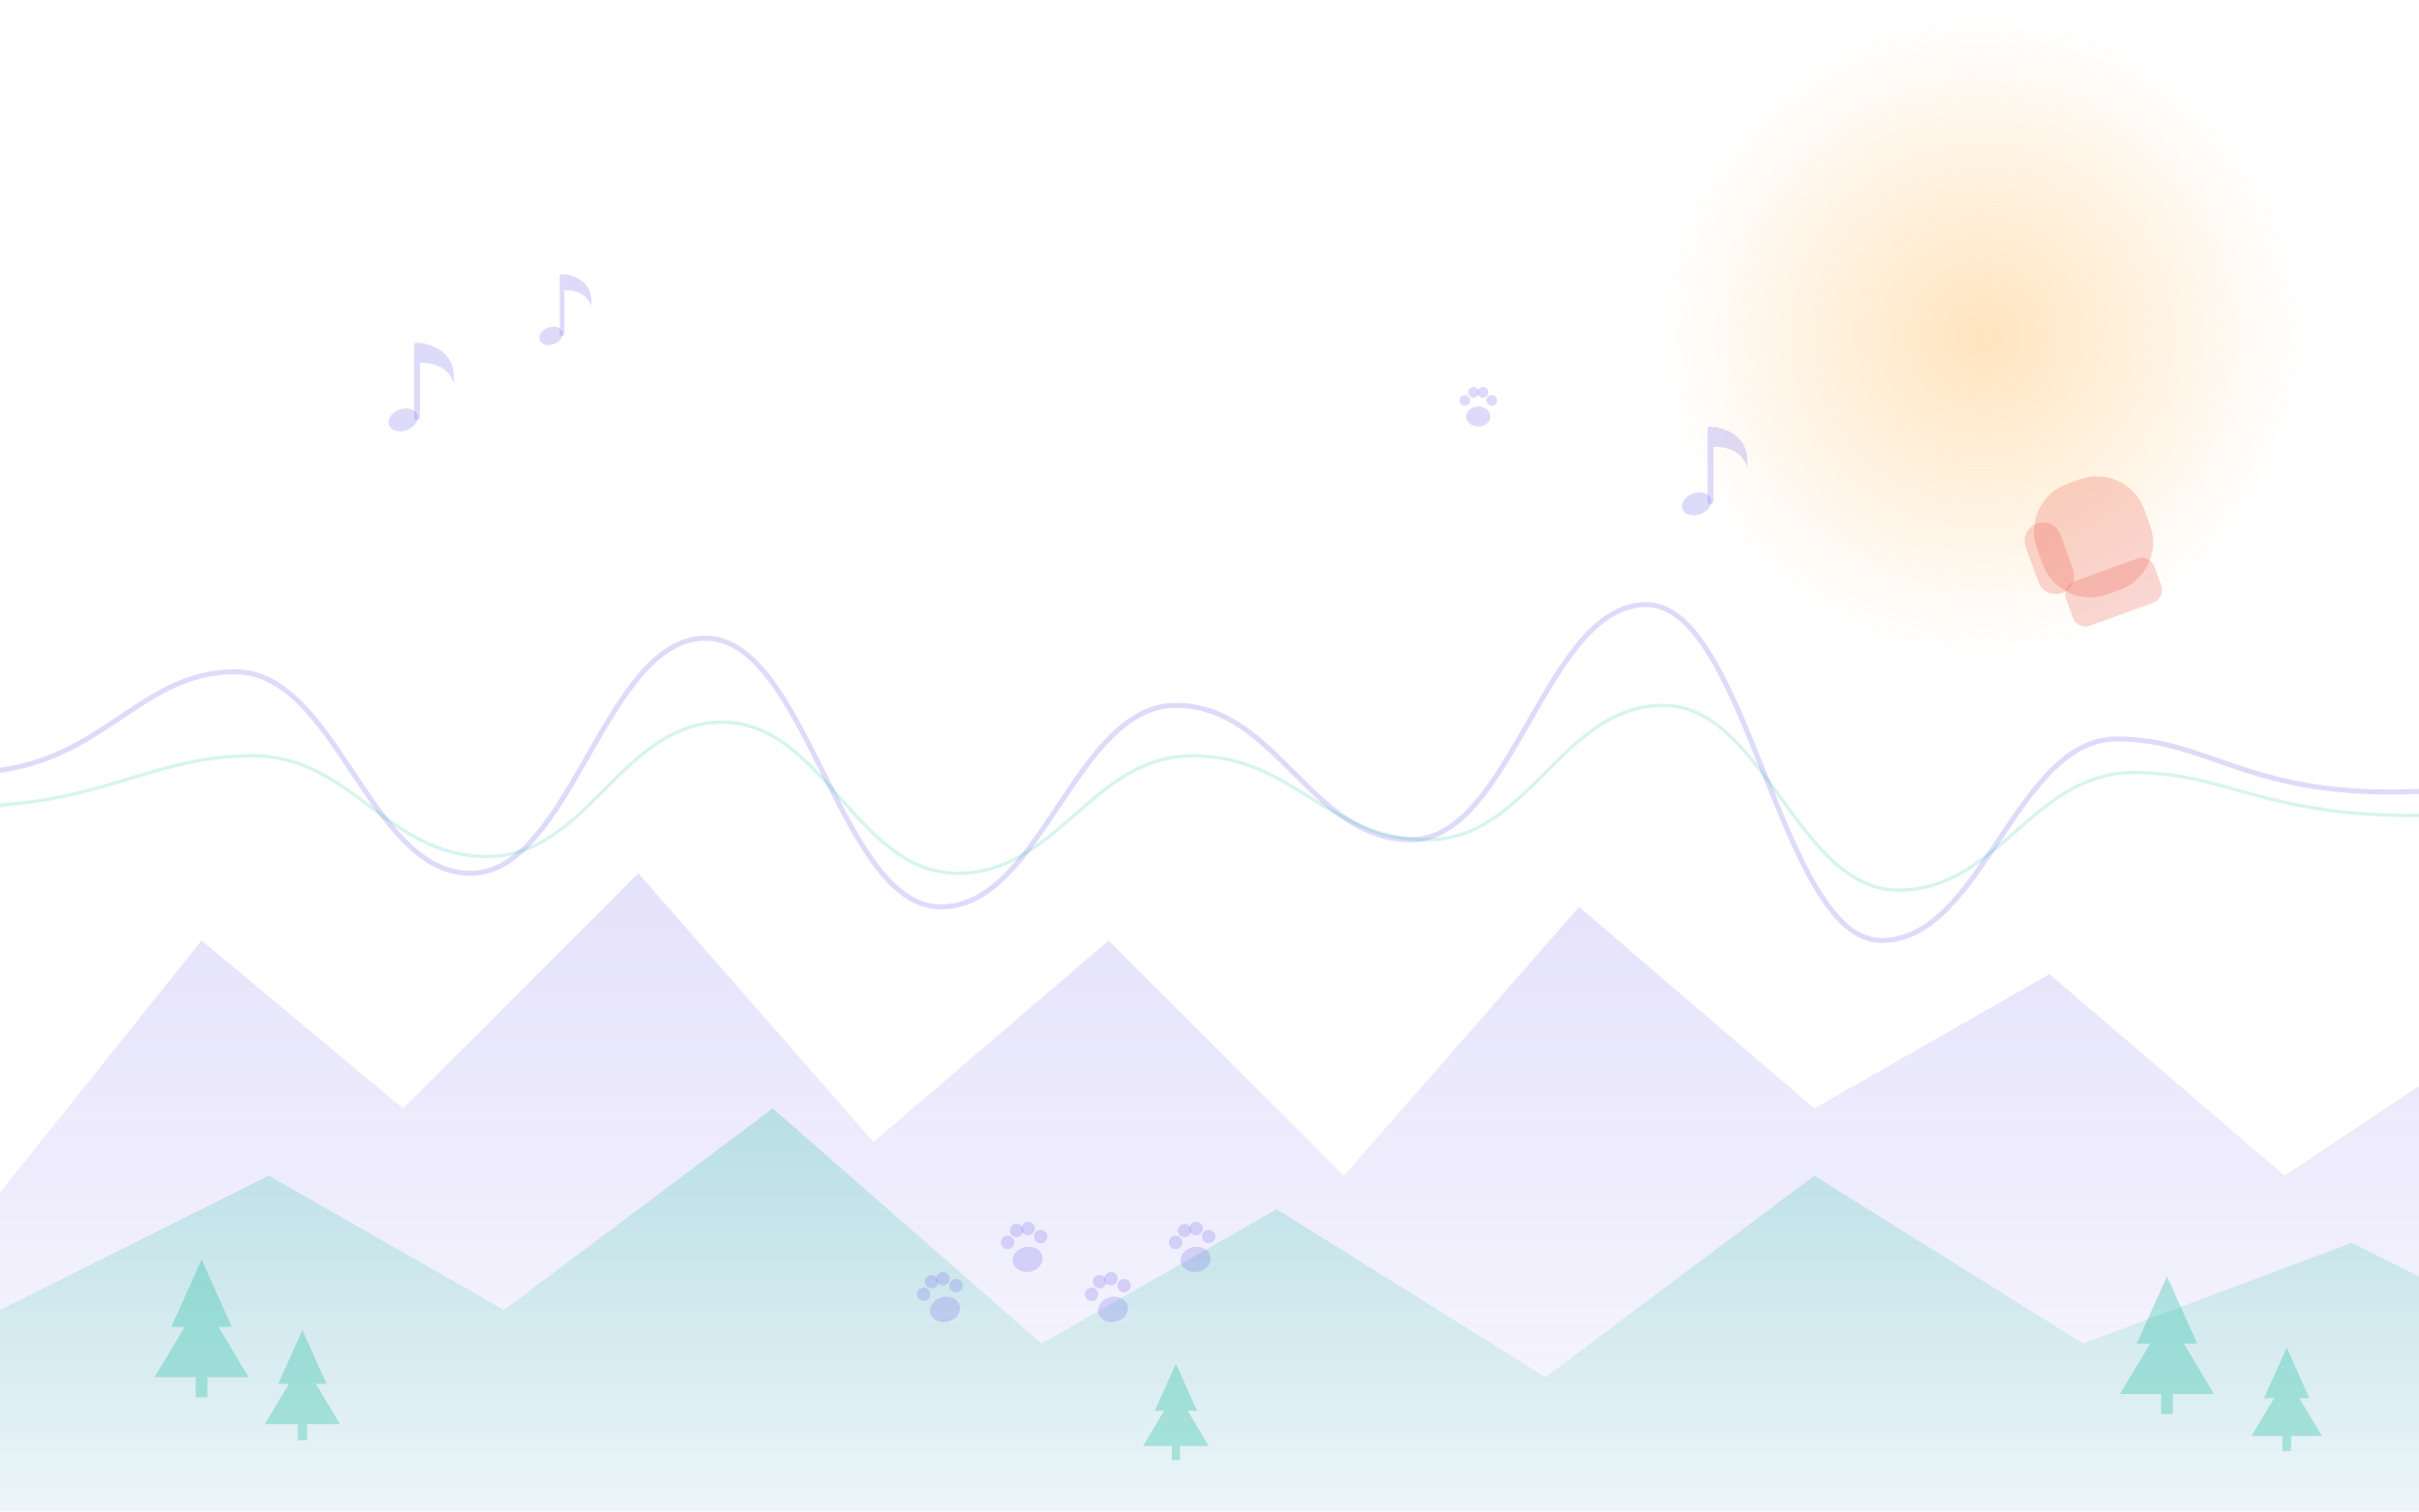
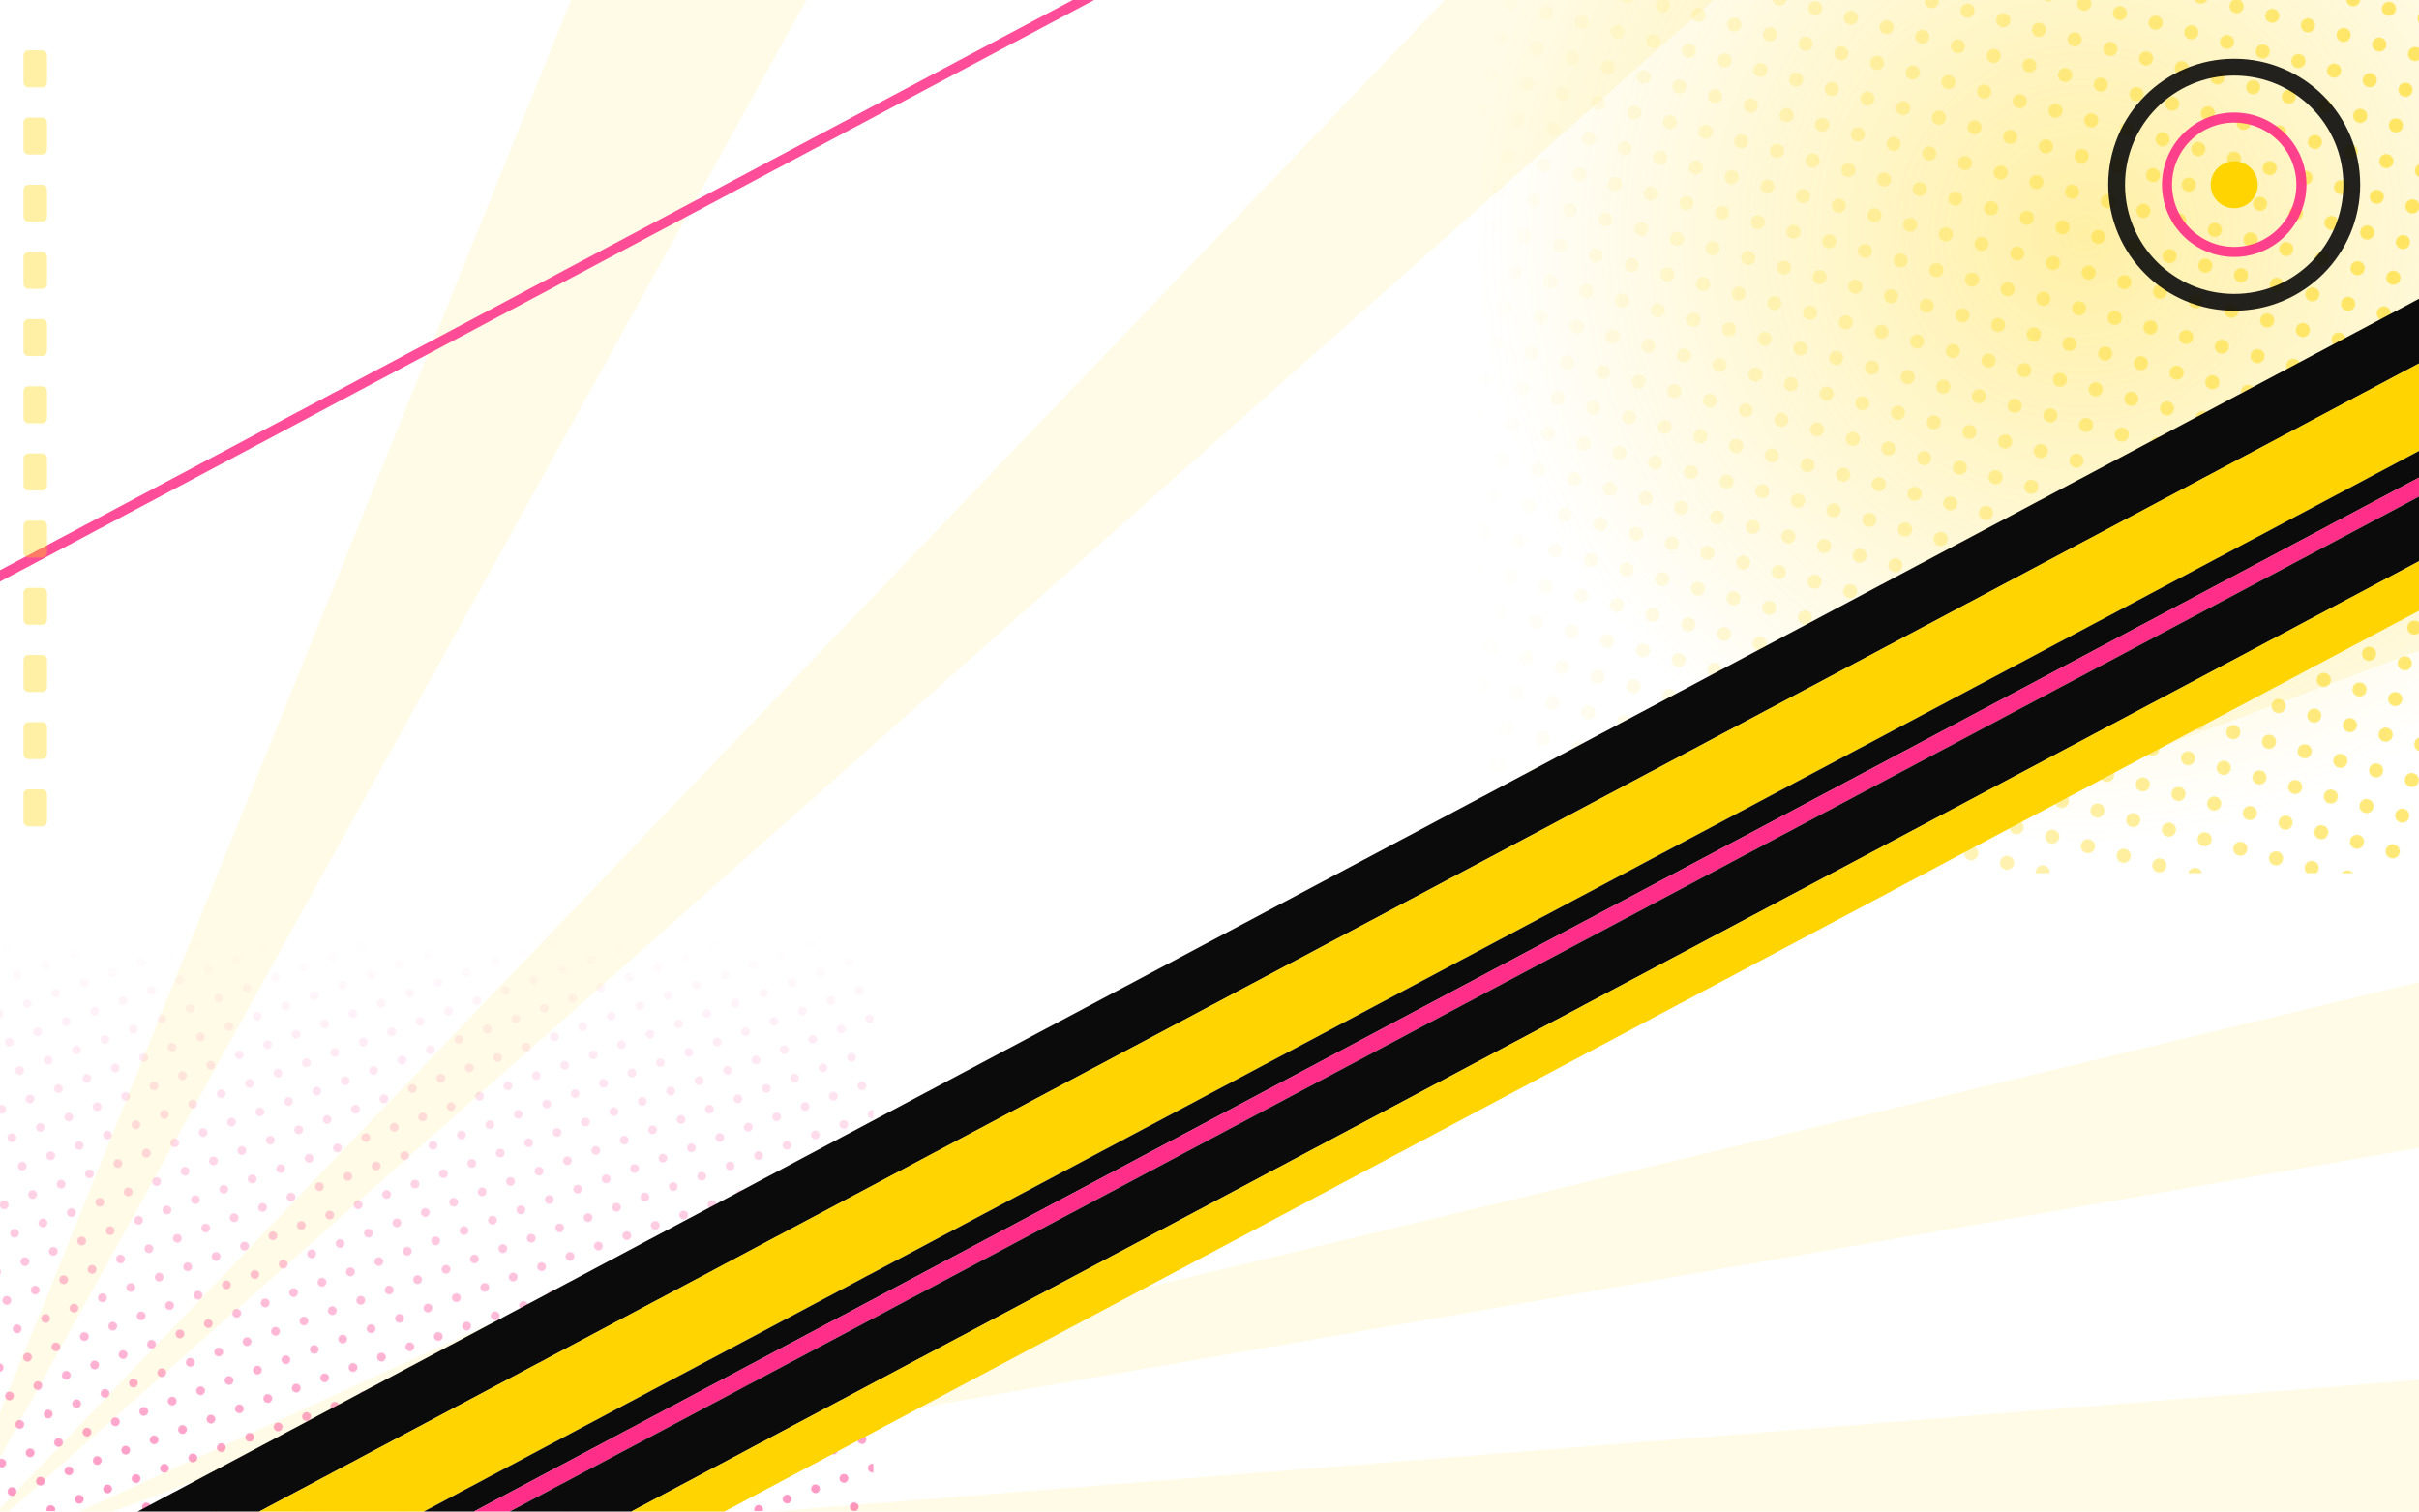
- <svg xmlns="http://www.w3.org/2000/svg" viewBox="0 0 1440 900" preserveAspectRatio="xMidYMax slice">
+ <svg xmlns="http://www.w3.org/2000/svg" viewBox="0 0 1440 900" preserveAspectRatio="xMidYMid slice">
  <defs>
-     <linearGradient id="mtnFar" x1="0" y1="0" x2="0" y2="1">
-       <stop offset="0" stop-color="#6c5ce7" stop-opacity="0.18" />
-       <stop offset="1" stop-color="#6c5ce7" stop-opacity="0.04" />
+     <pattern id="halftone" width="22" height="22" patternUnits="userSpaceOnUse" patternTransform="rotate(15)">
+       <circle cx="11" cy="11" r="4.2" fill="#FFD400" />
+     </pattern>
+     <pattern id="halftonePink" width="18" height="18" patternUnits="userSpaceOnUse" patternTransform="rotate(-20)">
+       <circle cx="9" cy="9" r="2.6" fill="#FF2E88" />
+     </pattern>
+     <linearGradient id="fadeR" x1="0" y1="0" x2="1" y2="0">
+       <stop offset="0" stop-color="#fff" stop-opacity="0" />
+       <stop offset="1" stop-color="#fff" stop-opacity="1" />
    </linearGradient>
-     <linearGradient id="mtnNear" x1="0" y1="0" x2="0" y2="1">
-       <stop offset="0" stop-color="#00b894" stop-opacity="0.22" />
-       <stop offset="1" stop-color="#00b894" stop-opacity="0.05" />
+     <linearGradient id="fadeD" x1="0" y1="0" x2="0" y2="1">
+       <stop offset="0" stop-color="#fff" stop-opacity="1" />
+       <stop offset="1" stop-color="#fff" stop-opacity="0" />
    </linearGradient>
-     <radialGradient id="sun" cx="0.5" cy="0.5" r="0.5">
-       <stop offset="0" stop-color="#ffb347" stop-opacity="0.35" />
-       <stop offset="1" stop-color="#ffb347" stop-opacity="0" />
+     <mask id="mHalf">
+       <rect x="880" y="0" width="560" height="520" fill="url(#fadeR)" />
+     </mask>
+     <mask id="mHalfPink">
+       <rect x="0" y="560" width="520" height="340" fill="url(#fadeD)" transform="rotate(180 260 730)" />
+     </mask>
+     <radialGradient id="glow" cx="0.5" cy="0.5" r="0.5">
+       <stop offset="0" stop-color="#FFD400" stop-opacity="0.35" />
+       <stop offset="1" stop-color="#FFD400" stop-opacity="0" />
    </radialGradient>
-     <g id="paw" fill="#6c5ce7" fill-opacity="0.22">
-       <ellipse cx="0" cy="10" rx="9" ry="7.5" />
-       <circle cx="-10" cy="-2" r="4" />
-       <circle cx="-3.5" cy="-8" r="4" />
-       <circle cx="3.5" cy="-8" r="4" />
-       <circle cx="10" cy="-2" r="4" />
-     </g>
-     <g id="note" fill="#6c5ce7" fill-opacity="0.22">
-       <ellipse cx="0" cy="0" rx="9" ry="6.5" transform="rotate(-20)" />
-       <rect x="6.5" y="-46" width="3.5" height="46" rx="1.5" />
-       <path d="M10 -46 q22 4 20 24 q-4 -12 -20 -12z" />
-     </g>
-     <g id="pine" fill="#00b894" fill-opacity="0.28">
-       <path d="M0 -70 L18 -30 L10 -30 L28 0 L-28 0 L-10 -30 L-18 -30 Z" />
-       <rect x="-3.5" y="0" width="7" height="12" />
-     </g>
  </defs>
-   <circle cx="1180" cy="200" r="190" fill="url(#sun)" />
-   <path d="M-20 460 C 60 460, 80 400, 140 400 S 220 520, 280 520 S 360 380, 420 380 S 500 540, 560 540 S 640 420, 700 420 S 780 500, 840 500 S 920 360, 980 360 S 1060 560, 1120 560 S 1200 440, 1260 440 S 1340 480, 1460 470" fill="none" stroke="#6c5ce7" stroke-opacity="0.22" stroke-width="3" stroke-linecap="round" />
-   <path d="M-20 480 C 60 480, 90 450, 150 450 S 230 510, 290 510 S 370 430, 430 430 S 510 520, 570 520 S 650 450, 710 450 S 790 500, 850 500 S 930 420, 990 420 S 1070 530, 1130 530 S 1210 460, 1270 460 S 1350 490, 1460 485" fill="none" stroke="#00b894" stroke-opacity="0.16" stroke-width="2" stroke-linecap="round" />
-   <use href="#note" x="240" y="250" />
-   <use href="#note" x="330" y="200" transform="scale(0.8) translate(80 50)" />
-   <use href="#note" x="1010" y="300" />
-   <g transform="translate(1250 330) rotate(-20)" fill="#e74c3c" fill-opacity="0.22">
-     <rect x="-34" y="-46" width="68" height="70" rx="30" />
-     <rect x="-28" y="10" width="56" height="28" rx="8" />
-     <rect x="-40" y="-30" width="22" height="44" rx="11" />
+   <g transform="translate(-40 940)" fill="#FFD400" fill-opacity="0.10">
+     <polygon points="0,0 1500,-120 1500,-40" />
+     <polygon points="0,0 1500,-360 1500,-260" />
+     <polygon points="0,0 1400,-640 1500,-560" />
+     <polygon points="0,0 900,-940 1060,-940" />
+     <polygon points="0,0 380,-940 520,-940" />
  </g>
-   <path fill="url(#mtnFar)" d="M-40 760 L120 560 L240 660 L380 520 L520 680 L660 560 L800 700 L940 540 L1080 660 L1220 580 L1360 700 L1480 620 L1480 900 L-40 900 Z" />
-   <path fill="url(#mtnNear)" d="M-40 900 L-40 800 L160 700 L300 780 L460 660 L620 800 L760 720 L920 820 L1080 700 L1240 800 L1400 740 L1480 780 L1480 900 Z" />
-   <use href="#pine" x="120" y="820" />
-   <use href="#pine" x="180" y="850" transform="scale(0.8) translate(45 210)" />
-   <use href="#pine" x="1290" y="830" />
-   <use href="#pine" x="1360" y="855" transform="scale(0.75) translate(455 285)" />
-   <use href="#pine" x="700" y="860" transform="scale(0.7) translate(300 370)" />
-   <use href="#paw" x="560" y="770" transform="rotate(-15 560 770)" />
-   <use href="#paw" x="610" y="740" transform="rotate(-10 610 740)" />
-   <use href="#paw" x="660" y="770" transform="rotate(-15 660 770)" />
-   <use href="#paw" x="710" y="740" transform="rotate(-10 710 740)" />
-   <use href="#paw" x="880" y="240" transform="scale(0.8) translate(220 60)" />
+   <circle cx="1240" cy="140" r="360" fill="url(#glow)" />
+   <rect x="880" y="0" width="560" height="520" fill="url(#halftone)" mask="url(#mHalf)" opacity="0.55" />
+   <rect x="0" y="560" width="520" height="340" fill="url(#halftonePink)" mask="url(#mHalfPink)" opacity="0.5" />
+   <g transform="translate(720 640) rotate(-28)">
+     <rect x="-1100" y="-70" width="2400" height="34" fill="#0b0b0b" />
+     <rect x="-1100" y="-36" width="2400" height="46" fill="#FFD400" />
+     <rect x="-1100" y="10" width="2400" height="14" fill="#0b0b0b" />
+     <rect x="-1100" y="24" width="2400" height="10" fill="#FF2E88" />
+     <rect x="-1100" y="34" width="2400" height="34" fill="#0b0b0b" />
+     <rect x="-1100" y="68" width="2400" height="26" fill="#FFD400" />
+   </g>
+   <g transform="translate(300 180) rotate(-28)">
+     <rect x="-900" y="0" width="2400" height="6" fill="#FF2E88" opacity="0.85" />
+   </g>
+   <g fill="#FFD400" fill-opacity="0.35">
+     <rect x="14" y="30" width="14" height="22" rx="3" />
+     <rect x="14" y="70" width="14" height="22" rx="3" />
+     <rect x="14" y="110" width="14" height="22" rx="3" />
+     <rect x="14" y="150" width="14" height="22" rx="3" />
+     <rect x="14" y="190" width="14" height="22" rx="3" />
+     <rect x="14" y="230" width="14" height="22" rx="3" />
+     <rect x="14" y="270" width="14" height="22" rx="3" />
+     <rect x="14" y="310" width="14" height="22" rx="3" />
+     <rect x="14" y="350" width="14" height="22" rx="3" />
+     <rect x="14" y="390" width="14" height="22" rx="3" />
+     <rect x="14" y="430" width="14" height="22" rx="3" />
+     <rect x="14" y="470" width="14" height="22" rx="3" />
+   </g>
+   <g fill="none" stroke="#0b0b0b" stroke-opacity="0.9">
+     <circle cx="1330" cy="110" r="70" stroke-width="10" />
+     <circle cx="1330" cy="110" r="40" stroke-width="6" stroke="#FF2E88" />
+   </g>
+   <circle cx="1330" cy="110" r="14" fill="#FFD400" />
</svg>
